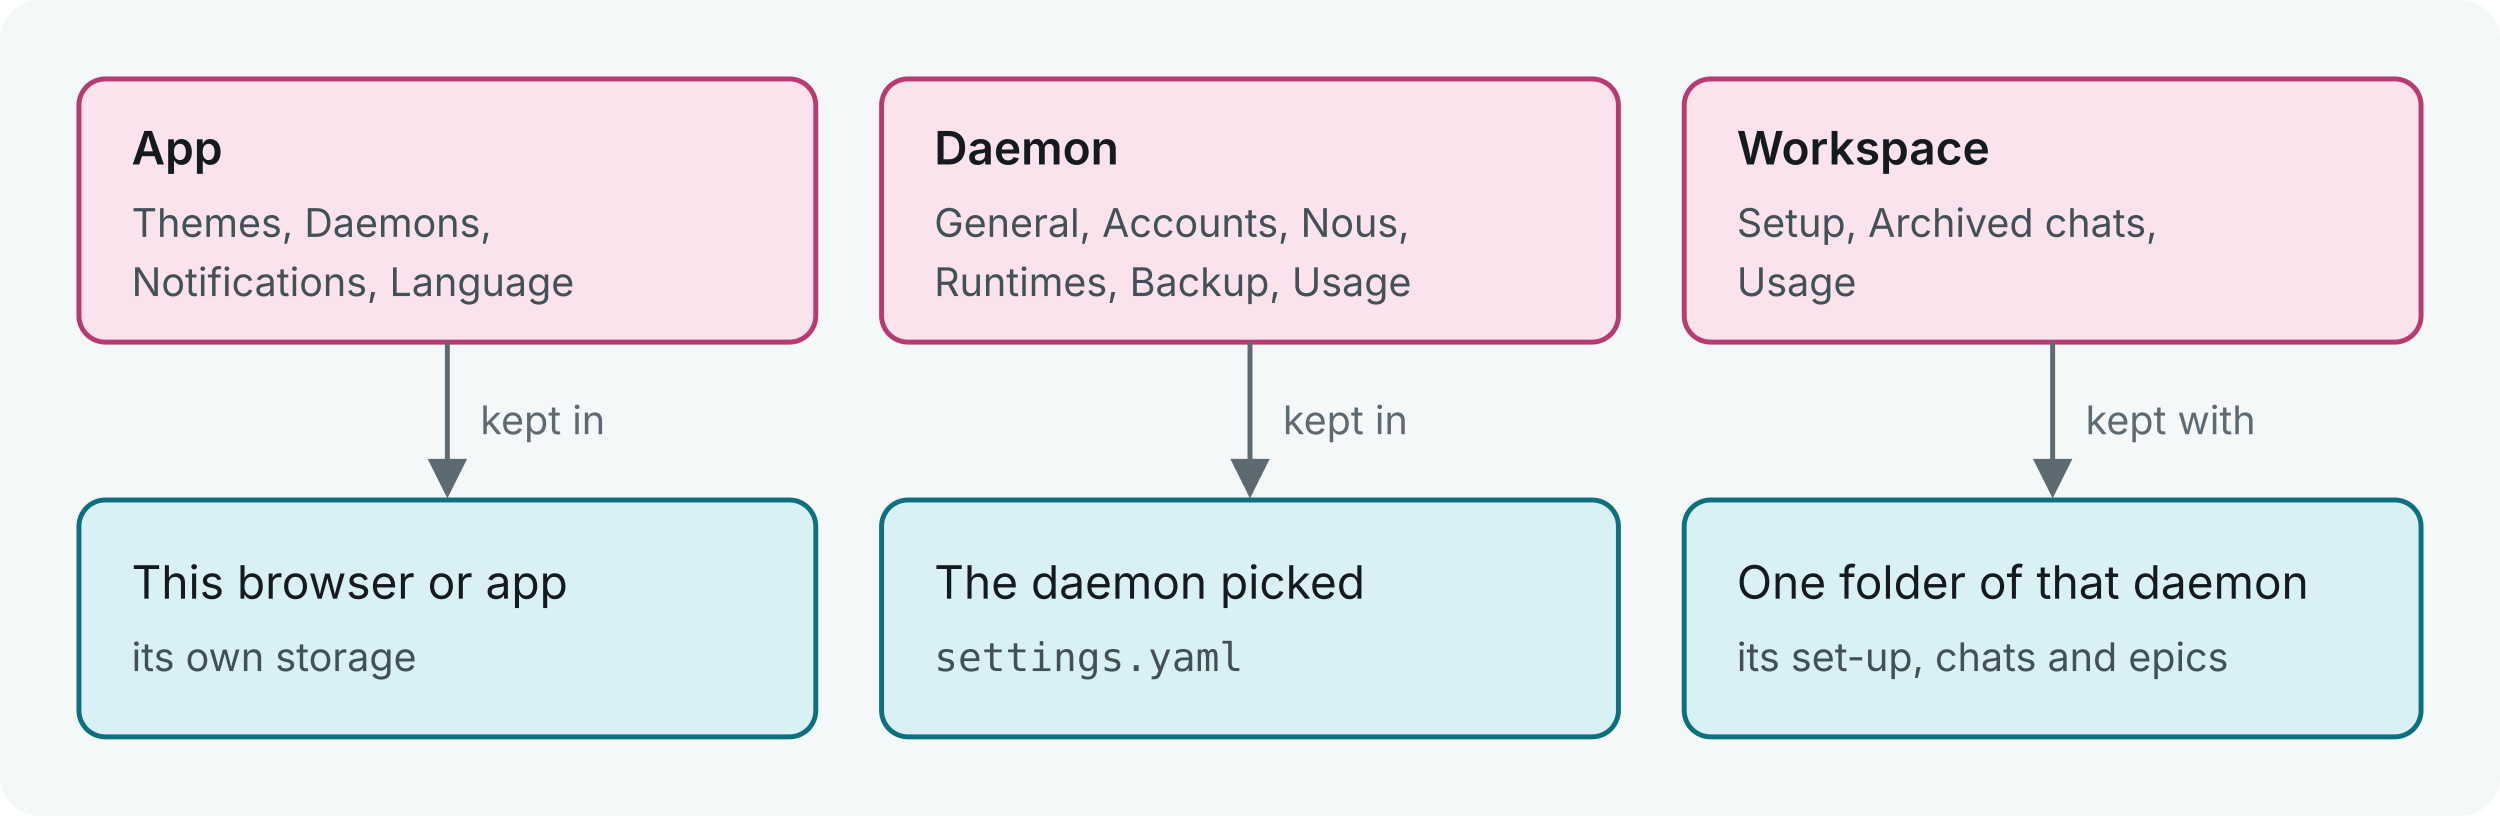
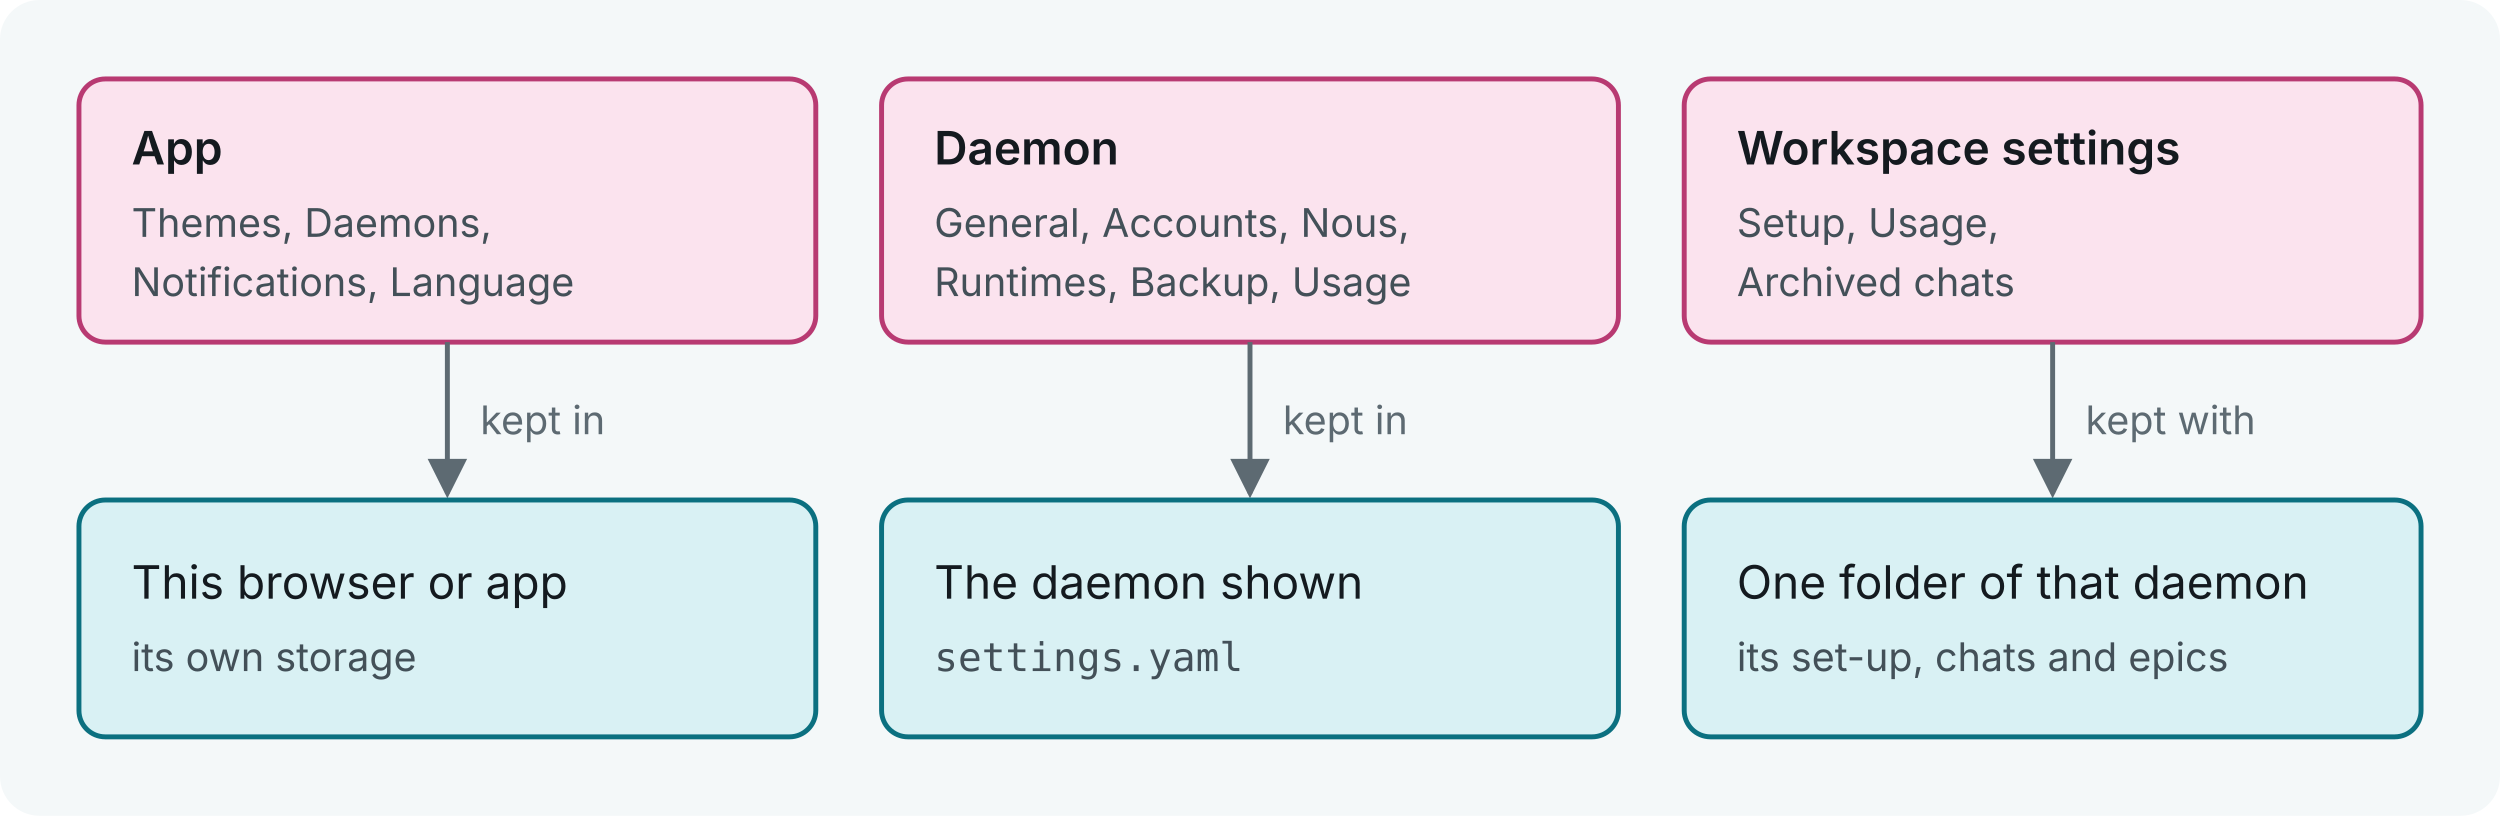
<svg xmlns="http://www.w3.org/2000/svg" viewBox="0 0 760 248" role="img">
  <rect width="760" height="248" rx="12" fill="#f4f8f9" />
  <defs>
    <marker id="a" viewBox="0 0 8 8" refX="7" refY="4" markerWidth="8" markerHeight="8" orient="auto">
      <path d="M0 0 L8 4 L0 8 Z" fill="#5d6a72" />
    </marker>
  </defs>
  <g font-family="ui-sans-serif, system-ui, -apple-system, 'Segoe UI', sans-serif">
    <g fill="#fbe3ee" stroke="#b83a72" stroke-width="1.5">
      <rect x="24" y="24" width="224" height="80" rx="8" />
      <rect x="268" y="24" width="224" height="80" rx="8" />
      <rect x="512" y="24" width="224" height="80" rx="8" />
    </g>
    <g font-size="14" font-weight="600" fill="#141a1f">
      <text x="40" y="50">App</text>
      <text x="284" y="50">Daemon</text>
-       <text x="528" y="50">Workspace</text>
+       <text x="528" y="50">Workspace settings</text>
    </g>
    <g font-size="12" fill="#435058">
      <text x="40" y="72">Themes, Daemons,</text>
      <text x="40" y="90">Notifications, Language</text>
      <text x="284" y="72">General, Accounts, Nous,</text>
      <text x="284" y="90">Runtimes, Backup, Usage</text>
-       <text x="528" y="72">Setup, Archived chats,</text>
-       <text x="528" y="90">Usage</text>
+       <text x="528" y="72">Setup, Usage,</text>
+       <text x="528" y="90">Archived chats</text>
    </g>
    <g stroke="#5d6a72" stroke-width="1.5" fill="none" marker-end="url(#a)">
      <path d="M136 104 V150" />
      <path d="M380 104 V150" />
      <path d="M624 104 V150" />
    </g>
    <g font-size="12" fill="#5d6a72">
      <text x="146" y="132">kept in</text>
      <text x="390" y="132">kept in</text>
      <text x="634" y="132">kept with</text>
    </g>
    <g fill="#d9f1f4" stroke="#0b7080" stroke-width="1.5">
      <rect x="24" y="152" width="224" height="72" rx="8" />
      <rect x="268" y="152" width="224" height="72" rx="8" />
      <rect x="512" y="152" width="224" height="72" rx="8" />
    </g>
    <g font-size="14" fill="#141a1f">
      <text x="40" y="182">This browser or app</text>
-       <text x="284" y="182">The daemon picked</text>
+       <text x="284" y="182">The daemon shown</text>
      <text x="528" y="182">One folder of that daemon</text>
    </g>
    <g font-size="12" fill="#435058">
      <text x="40" y="204">its own storage</text>
      <text x="284" y="204" font-family="ui-monospace, SFMono-Regular, Menlo, Consolas, monospace">settings.yaml</text>
      <text x="528" y="204">its set-up, chats and epics</text>
    </g>
  </g>
</svg>
